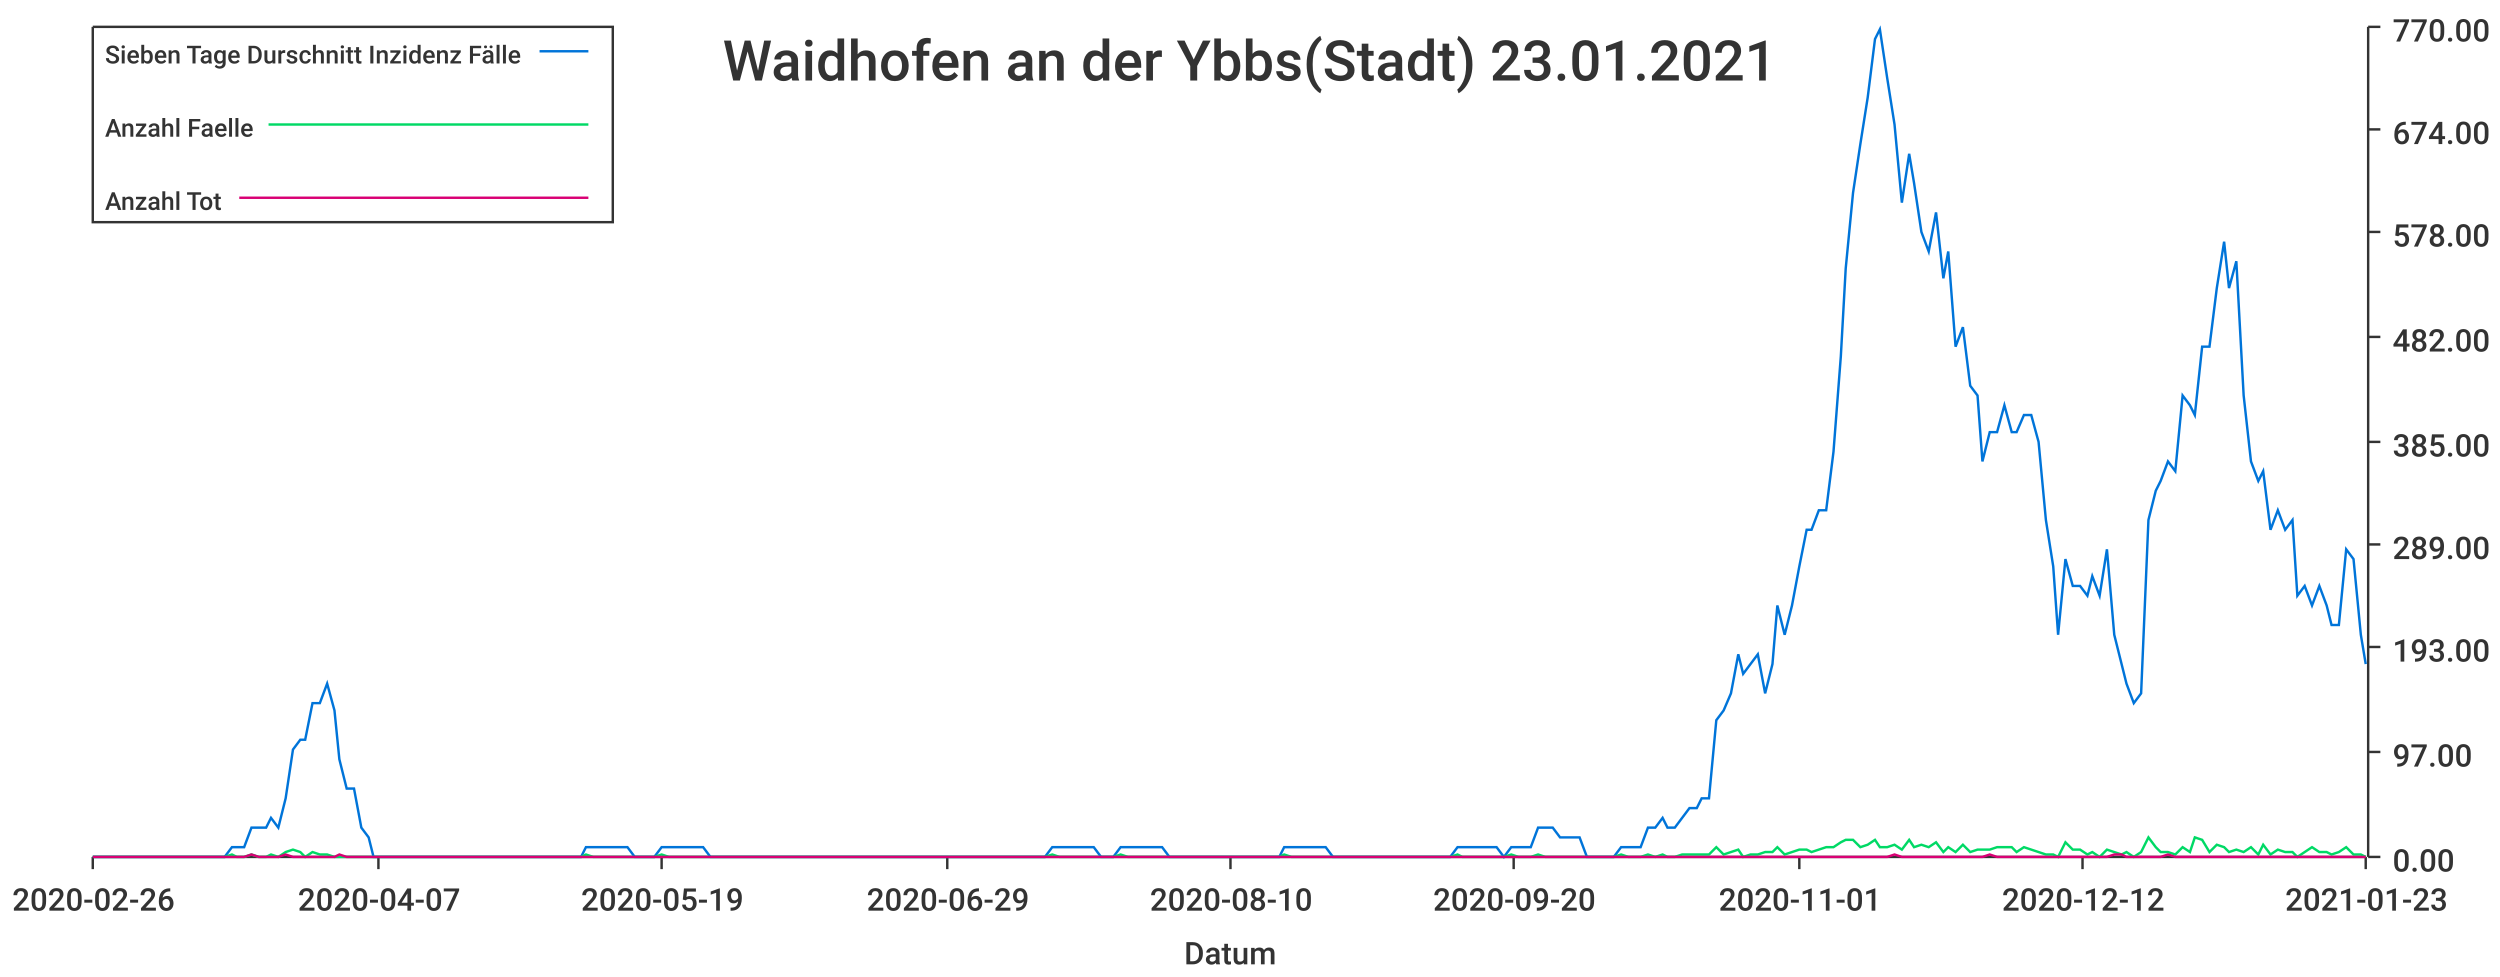
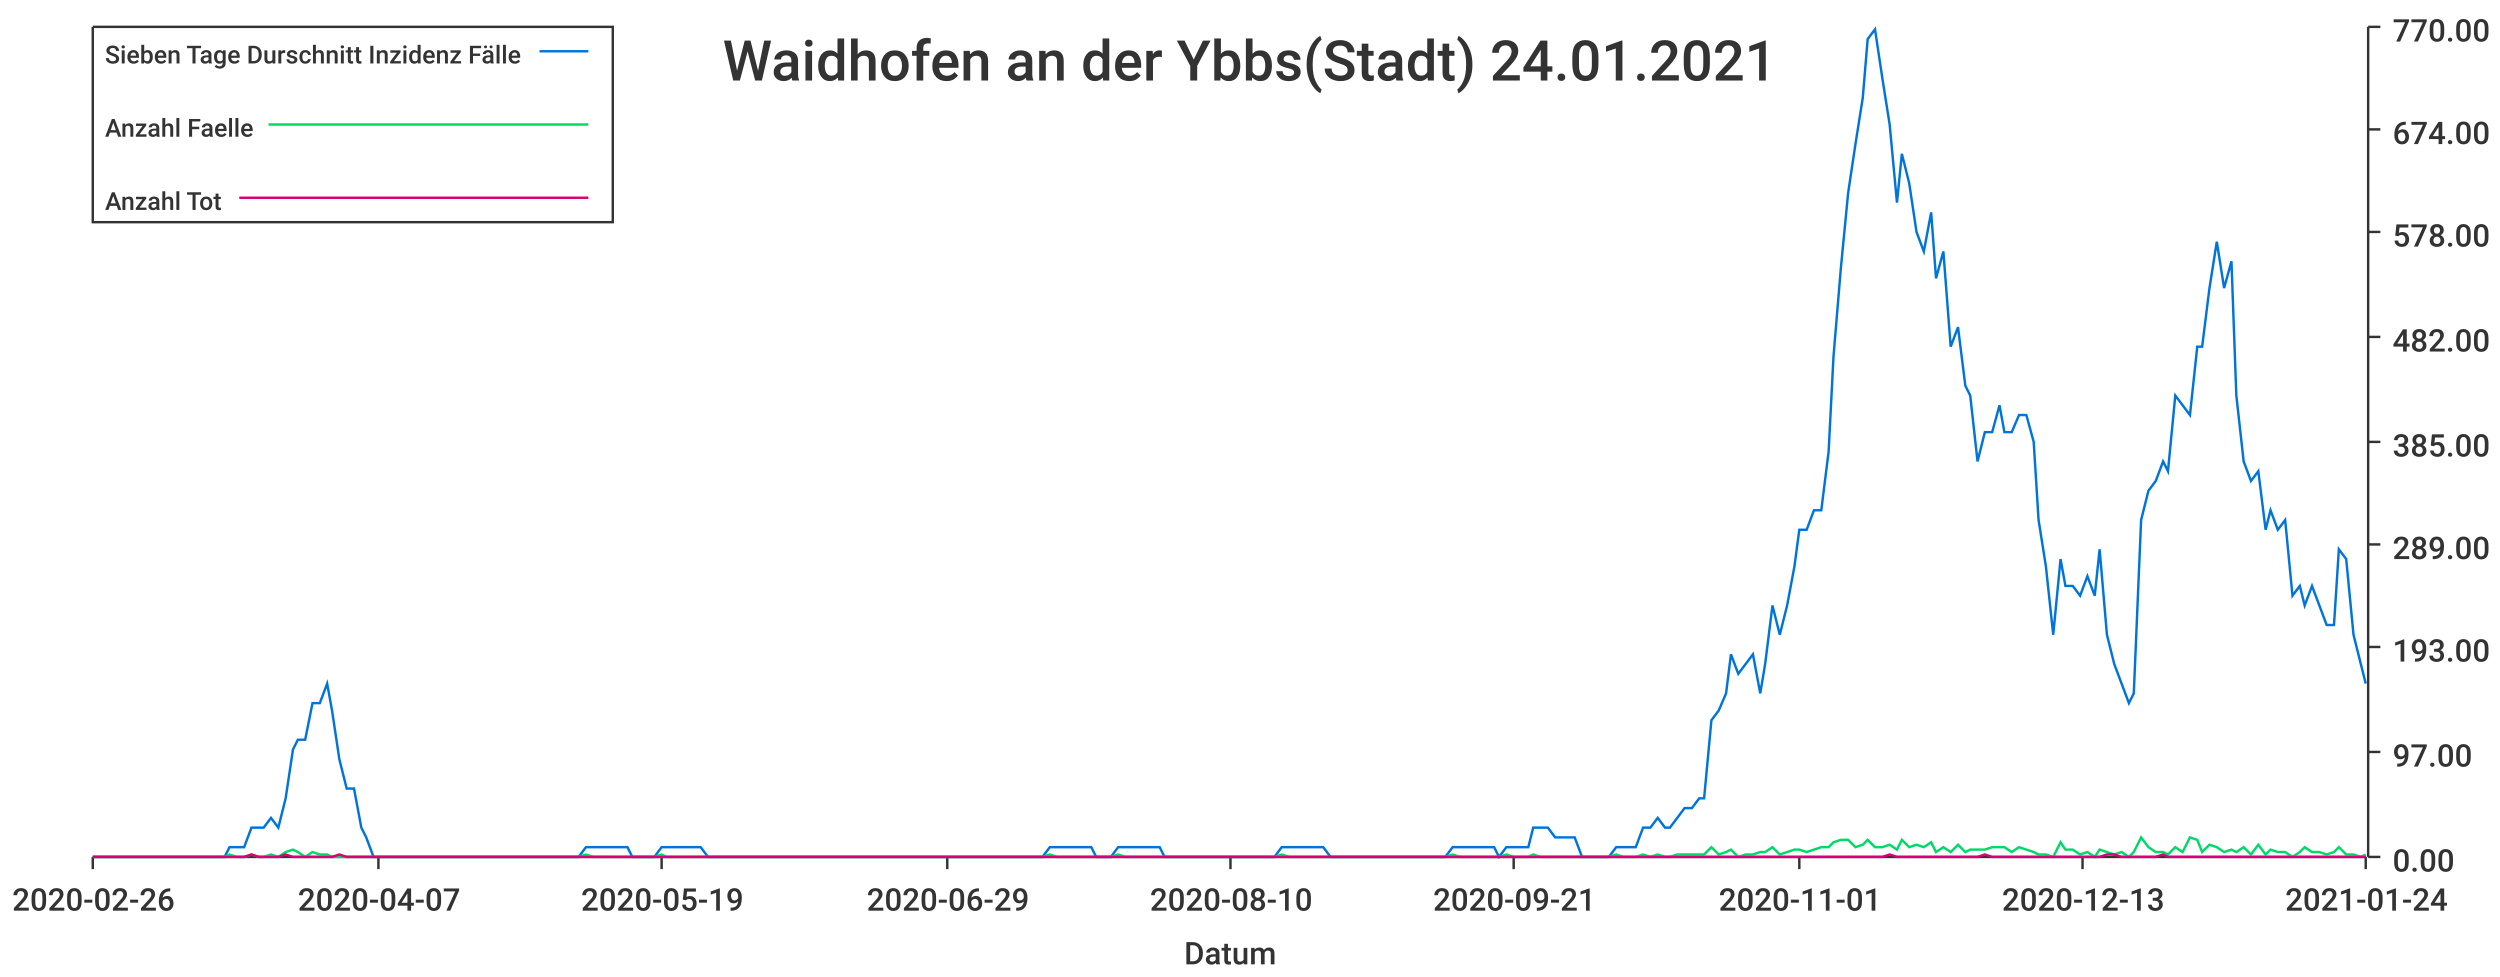
<svg xmlns="http://www.w3.org/2000/svg" width="1024" height="400">\n<path d="M 0 0 L 1024 0 L 1024 400 L 0 400 L 0 0" style="stroke-width:0;stroke:rgba(255,255,255,1.0);fill:rgba(255,255,255,1.0)" />
  <path d="M 38 11 L 969 11 L 969 351 L 38 351 L 38 11" style="stroke-width:0;stroke:rgba(255,255,255,1.0);fill:rgba(255,255,255,1.0)" />
  <path d="M 38 351 L 969 351" style="stroke-width:1;stroke:rgba(51,51,51,1.0);fill:none" />
  <path d="M 38 351 L 38 356" style="stroke-width:1;stroke:rgba(51,51,51,1.0);fill:none" />
  <text x="5" y="373" style="stroke-width:0;stroke:none;fill:rgba(51,51,51,1.0);font-size:12.8px;font-family:'Roboto Medium',sans-serif">2020-02-26</text>
  <path d="M 155 351 L 155 356" style="stroke-width:1;stroke:rgba(51,51,51,1.0);fill:none" />
  <text x="122" y="373" style="stroke-width:0;stroke:none;fill:rgba(51,51,51,1.0);font-size:12.8px;font-family:'Roboto Medium',sans-serif">2020-04-07</text>
  <path d="M 271 351 L 271 356" style="stroke-width:1;stroke:rgba(51,51,51,1.0);fill:none" />
  <text x="238" y="373" style="stroke-width:0;stroke:none;fill:rgba(51,51,51,1.0);font-size:12.8px;font-family:'Roboto Medium',sans-serif">2020-05-19</text>
  <path d="M 388 351 L 388 356" style="stroke-width:1;stroke:rgba(51,51,51,1.0);fill:none" />
  <text x="355" y="373" style="stroke-width:0;stroke:none;fill:rgba(51,51,51,1.0);font-size:12.8px;font-family:'Roboto Medium',sans-serif">2020-06-29</text>
  <path d="M 504 351 L 504 356" style="stroke-width:1;stroke:rgba(51,51,51,1.0);fill:none" />
  <text x="471" y="373" style="stroke-width:0;stroke:none;fill:rgba(51,51,51,1.0);font-size:12.8px;font-family:'Roboto Medium',sans-serif">2020-08-10</text>
  <path d="M 620 351 L 620 356" style="stroke-width:1;stroke:rgba(51,51,51,1.0);fill:none" />
-   <text x="587" y="373" style="stroke-width:0;stroke:none;fill:rgba(51,51,51,1.0);font-size:12.8px;font-family:'Roboto Medium',sans-serif">2020-09-20</text>
+   <text x="587" y="373" style="stroke-width:0;stroke:none;fill:rgba(51,51,51,1.0);font-size:12.8px;font-family:'Roboto Medium',sans-serif">2020-09-21</text>
  <path d="M 737 351 L 737 356" style="stroke-width:1;stroke:rgba(51,51,51,1.0);fill:none" />
  <text x="704" y="373" style="stroke-width:0;stroke:none;fill:rgba(51,51,51,1.0);font-size:12.8px;font-family:'Roboto Medium',sans-serif">2020-11-01</text>
  <path d="M 853 351 L 853 356" style="stroke-width:1;stroke:rgba(51,51,51,1.0);fill:none" />
-   <text x="820" y="373" style="stroke-width:0;stroke:none;fill:rgba(51,51,51,1.0);font-size:12.8px;font-family:'Roboto Medium',sans-serif">2020-12-12</text>
+   <text x="820" y="373" style="stroke-width:0;stroke:none;fill:rgba(51,51,51,1.0);font-size:12.8px;font-family:'Roboto Medium',sans-serif">2020-12-13</text>
  <path d="M 969 351 L 969 356" style="stroke-width:1;stroke:rgba(51,51,51,1.0);fill:none" />
-   <text x="936" y="373" style="stroke-width:0;stroke:none;fill:rgba(51,51,51,1.0);font-size:12.8px;font-family:'Roboto Medium',sans-serif">2021-01-23</text>
+   <text x="936" y="373" style="stroke-width:0;stroke:none;fill:rgba(51,51,51,1.0);font-size:12.8px;font-family:'Roboto Medium',sans-serif">2021-01-24</text>
  <text x="485" y="395" style="stroke-width:0;stroke:none;fill:rgba(51,51,51,1.0);font-size:12.8px;font-family:'Roboto Medium',sans-serif">Datum</text>
  <path d="M 970 351 L 970 11" style="stroke-width:1;stroke:rgba(51,51,51,1.0);fill:none" />
  <path d="M 970 351 L 975 351" style="stroke-width:1;stroke:rgba(51,51,51,1.0);fill:none" />
  <text x="980" y="357" style="stroke-width:0;stroke:none;fill:rgba(51,51,51,1.0);font-size:12.8px;font-family:'Roboto Medium',sans-serif">0.00</text>
  <path d="M 970 308 L 975 308" style="stroke-width:1;stroke:rgba(51,51,51,1.0);fill:none" />
  <text x="980" y="314" style="stroke-width:0;stroke:none;fill:rgba(51,51,51,1.0);font-size:12.8px;font-family:'Roboto Medium',sans-serif">97.00</text>
  <path d="M 970 265 L 975 265" style="stroke-width:1;stroke:rgba(51,51,51,1.0);fill:none" />
  <text x="980" y="271" style="stroke-width:0;stroke:none;fill:rgba(51,51,51,1.0);font-size:12.8px;font-family:'Roboto Medium',sans-serif">193.00</text>
  <path d="M 970 223 L 975 223" style="stroke-width:1;stroke:rgba(51,51,51,1.0);fill:none" />
  <text x="980" y="229" style="stroke-width:0;stroke:none;fill:rgba(51,51,51,1.0);font-size:12.8px;font-family:'Roboto Medium',sans-serif">289.00</text>
  <path d="M 970 181 L 975 181" style="stroke-width:1;stroke:rgba(51,51,51,1.0);fill:none" />
  <text x="980" y="187" style="stroke-width:0;stroke:none;fill:rgba(51,51,51,1.0);font-size:12.8px;font-family:'Roboto Medium',sans-serif">385.00</text>
  <path d="M 970 138 L 975 138" style="stroke-width:1;stroke:rgba(51,51,51,1.0);fill:none" />
  <text x="980" y="144" style="stroke-width:0;stroke:none;fill:rgba(51,51,51,1.0);font-size:12.8px;font-family:'Roboto Medium',sans-serif">482.00</text>
  <path d="M 970 95 L 975 95" style="stroke-width:1;stroke:rgba(51,51,51,1.0);fill:none" />
  <text x="980" y="101" style="stroke-width:0;stroke:none;fill:rgba(51,51,51,1.0);font-size:12.8px;font-family:'Roboto Medium',sans-serif">578.00</text>
  <path d="M 970 53 L 975 53" style="stroke-width:1;stroke:rgba(51,51,51,1.0);fill:none" />
  <text x="980" y="59" style="stroke-width:0;stroke:none;fill:rgba(51,51,51,1.0);font-size:12.8px;font-family:'Roboto Medium',sans-serif">674.00</text>
  <path d="M 970 11 L 975 11" style="stroke-width:1;stroke:rgba(51,51,51,1.0);fill:none" />
  <text x="980" y="17" style="stroke-width:0;stroke:none;fill:rgba(51,51,51,1.0);font-size:12.8px;font-family:'Roboto Medium',sans-serif">770.00</text>
-   <path d="M 38 351 L 41 351 L 44 351 L 47 351 L 50 351 L 53 351 L 55 351 L 58 351 L 61 351 L 64 351 L 67 351 L 69 351 L 72 351 L 75 351 L 78 351 L 81 351 L 83 351 L 86 351 L 89 351 L 92 351 L 95 347 L 97 347 L 100 347 L 103 339 L 106 339 L 109 339 L 111 335 L 114 339 L 117 327 L 120 307 L 123 303 L 125 303 L 128 288 L 131 288 L 134 280 L 137 291 L 139 311 L 142 323 L 145 323 L 148 339 L 151 343 L 153 351 L 156 351 L 159 351 L 162 351 L 165 351 L 167 351 L 170 351 L 173 351 L 176 351 L 179 351 L 182 351 L 184 351 L 187 351 L 190 351 L 193 351 L 196 351 L 198 351 L 201 351 L 204 351 L 207 351 L 210 351 L 212 351 L 215 351 L 218 351 L 221 351 L 224 351 L 226 351 L 229 351 L 232 351 L 235 351 L 238 351 L 240 347 L 243 347 L 246 347 L 249 347 L 252 347 L 254 347 L 257 347 L 260 351 L 263 351 L 266 351 L 268 351 L 271 347 L 274 347 L 277 347 L 280 347 L 282 347 L 285 347 L 288 347 L 291 351 L 294 351 L 296 351 L 299 351 L 302 351 L 305 351 L 308 351 L 311 351 L 313 351 L 316 351 L 319 351 L 322 351 L 325 351 L 327 351 L 330 351 L 333 351 L 336 351 L 339 351 L 341 351 L 344 351 L 347 351 L 350 351 L 353 351 L 355 351 L 358 351 L 361 351 L 364 351 L 367 351 L 369 351 L 372 351 L 375 351 L 378 351 L 381 351 L 383 351 L 386 351 L 389 351 L 392 351 L 395 351 L 397 351 L 400 351 L 403 351 L 406 351 L 409 351 L 411 351 L 414 351 L 417 351 L 420 351 L 423 351 L 425 351 L 428 351 L 431 347 L 434 347 L 437 347 L 440 347 L 442 347 L 445 347 L 448 347 L 451 351 L 454 351 L 456 351 L 459 347 L 462 347 L 465 347 L 468 347 L 470 347 L 473 347 L 476 347 L 479 351 L 482 351 L 484 351 L 487 351 L 490 351 L 493 351 L 496 351 L 498 351 L 501 351 L 504 351 L 507 351 L 510 351 L 512 351 L 515 351 L 518 351 L 521 351 L 524 351 L 526 347 L 529 347 L 532 347 L 535 347 L 538 347 L 540 347 L 543 347 L 546 351 L 549 351 L 552 351 L 554 351 L 557 351 L 560 351 L 563 351 L 566 351 L 568 351 L 571 351 L 574 351 L 577 351 L 580 351 L 583 351 L 585 351 L 588 351 L 591 351 L 594 351 L 597 347 L 599 347 L 602 347 L 605 347 L 608 347 L 611 347 L 613 347 L 616 351 L 619 347 L 622 347 L 625 347 L 627 347 L 630 339 L 633 339 L 636 339 L 639 343 L 641 343 L 644 343 L 647 343 L 650 351 L 653 351 L 655 351 L 658 351 L 661 351 L 664 347 L 667 347 L 669 347 L 672 347 L 675 339 L 678 339 L 681 335 L 683 339 L 686 339 L 689 335 L 692 331 L 695 331 L 697 327 L 700 327 L 703 295 L 706 291 L 709 284 L 712 268 L 714 276 L 717 272 L 720 268 L 723 284 L 726 272 L 728 248 L 731 260 L 734 248 L 737 232 L 740 217 L 742 217 L 745 209 L 748 209 L 751 185 L 754 146 L 756 110 L 759 79 L 762 59 L 765 40 L 768 16 L 770 12 L 773 32 L 776 51 L 779 83 L 782 63 L 784 75 L 787 95 L 790 103 L 793 87 L 796 114 L 798 103 L 801 142 L 804 134 L 807 158 L 810 162 L 812 189 L 815 177 L 818 177 L 821 166 L 824 177 L 826 177 L 829 170 L 832 170 L 835 181 L 838 213 L 841 232 L 843 260 L 846 229 L 849 240 L 852 240 L 855 244 L 857 236 L 860 244 L 863 225 L 866 260 L 869 272 L 871 280 L 874 288 L 877 284 L 880 213 L 883 201 L 885 197 L 888 189 L 891 193 L 894 162 L 897 166 L 899 170 L 902 142 L 905 142 L 908 118 L 911 99 L 913 118 L 916 107 L 919 162 L 922 189 L 925 197 L 927 193 L 930 217 L 933 209 L 936 217 L 939 213 L 941 244 L 944 240 L 947 248 L 950 240 L 953 248 L 955 256 L 958 256 L 961 225 L 964 229 L 967 260 L 969 272" style="stroke-width:1;stroke:rgba(0,116,217,1.0);fill:none" />
-   <path d="M 38 351 L 41 351 L 44 351 L 47 351 L 50 351 L 53 351 L 55 351 L 58 351 L 61 351 L 64 351 L 67 351 L 69 351 L 72 351 L 75 351 L 78 351 L 81 351 L 83 351 L 86 351 L 89 351 L 92 351 L 95 350 L 97 351 L 100 351 L 103 350 L 106 351 L 109 351 L 111 350 L 114 351 L 117 349 L 120 348 L 123 349 L 125 351 L 128 349 L 131 350 L 134 350 L 137 351 L 139 351 L 142 351 L 145 351 L 148 351 L 151 351 L 153 351 L 156 351 L 159 351 L 162 351 L 165 351 L 167 351 L 170 351 L 173 351 L 176 351 L 179 351 L 182 351 L 184 351 L 187 351 L 190 351 L 193 351 L 196 351 L 198 351 L 201 351 L 204 351 L 207 351 L 210 351 L 212 351 L 215 351 L 218 351 L 221 351 L 224 351 L 226 351 L 229 351 L 232 351 L 235 351 L 238 351 L 240 350 L 243 351 L 246 351 L 249 351 L 252 351 L 254 351 L 257 351 L 260 351 L 263 351 L 266 351 L 268 351 L 271 350 L 274 351 L 277 351 L 280 351 L 282 351 L 285 351 L 288 351 L 291 351 L 294 351 L 296 351 L 299 351 L 302 351 L 305 351 L 308 351 L 311 351 L 313 351 L 316 351 L 319 351 L 322 351 L 325 351 L 327 351 L 330 351 L 333 351 L 336 351 L 339 351 L 341 351 L 344 351 L 347 351 L 350 351 L 353 351 L 355 351 L 358 351 L 361 351 L 364 351 L 367 351 L 369 351 L 372 351 L 375 351 L 378 351 L 381 351 L 383 351 L 386 351 L 389 351 L 392 351 L 395 351 L 397 351 L 400 351 L 403 351 L 406 351 L 409 351 L 411 351 L 414 351 L 417 351 L 420 351 L 423 351 L 425 351 L 428 351 L 431 350 L 434 351 L 437 351 L 440 351 L 442 351 L 445 351 L 448 351 L 451 351 L 454 351 L 456 351 L 459 350 L 462 351 L 465 351 L 468 351 L 470 351 L 473 351 L 476 351 L 479 351 L 482 351 L 484 351 L 487 351 L 490 351 L 493 351 L 496 351 L 498 351 L 501 351 L 504 351 L 507 351 L 510 351 L 512 351 L 515 351 L 518 351 L 521 351 L 524 351 L 526 350 L 529 351 L 532 351 L 535 351 L 538 351 L 540 351 L 543 351 L 546 351 L 549 351 L 552 351 L 554 351 L 557 351 L 560 351 L 563 351 L 566 351 L 568 351 L 571 351 L 574 351 L 577 351 L 580 351 L 583 351 L 585 351 L 588 351 L 591 351 L 594 351 L 597 350 L 599 351 L 602 351 L 605 351 L 608 351 L 611 351 L 613 351 L 616 351 L 619 350 L 622 351 L 625 351 L 627 351 L 630 350 L 633 351 L 636 351 L 639 351 L 641 351 L 644 351 L 647 351 L 650 351 L 653 351 L 655 351 L 658 351 L 661 351 L 664 350 L 667 351 L 669 351 L 672 351 L 675 350 L 678 351 L 681 350 L 683 351 L 686 351 L 689 350 L 692 350 L 695 350 L 697 350 L 700 350 L 703 347 L 706 350 L 709 349 L 712 348 L 714 351 L 717 350 L 720 350 L 723 349 L 726 349 L 728 347 L 731 350 L 734 349 L 737 348 L 740 348 L 742 349 L 745 348 L 748 347 L 751 347 L 754 345 L 756 344 L 759 344 L 762 347 L 765 346 L 768 344 L 770 347 L 773 347 L 776 346 L 779 348 L 782 344 L 784 347 L 787 346 L 790 347 L 793 345 L 796 349 L 798 347 L 801 349 L 804 346 L 807 349 L 810 348 L 812 348 L 815 348 L 818 347 L 821 347 L 824 347 L 826 349 L 829 347 L 832 348 L 835 349 L 838 350 L 841 350 L 843 351 L 846 345 L 849 348 L 852 348 L 855 350 L 857 349 L 860 351 L 863 348 L 866 349 L 869 350 L 871 349 L 874 351 L 877 349 L 880 343 L 883 347 L 885 349 L 888 349 L 891 350 L 894 347 L 897 349 L 899 343 L 902 344 L 905 349 L 908 346 L 911 347 L 913 349 L 916 348 L 919 349 L 922 347 L 925 350 L 927 346 L 930 350 L 933 348 L 936 349 L 939 349 L 941 351 L 944 349 L 947 347 L 950 349 L 953 349 L 955 350 L 958 349 L 961 347 L 964 350 L 967 350 L 969 351" style="stroke-width:1;stroke:rgba(0,217,101,1.0);fill:none" />
-   <path d="M 38 351 L 41 351 L 44 351 L 47 351 L 50 351 L 53 351 L 55 351 L 58 351 L 61 351 L 64 351 L 67 351 L 69 351 L 72 351 L 75 351 L 78 351 L 81 351 L 83 351 L 86 351 L 89 351 L 92 351 L 95 351 L 97 351 L 100 351 L 103 350 L 106 351 L 109 351 L 111 351 L 114 351 L 117 350 L 120 351 L 123 351 L 125 351 L 128 351 L 131 351 L 134 351 L 137 351 L 139 350 L 142 351 L 145 351 L 148 351 L 151 351 L 153 351 L 156 351 L 159 351 L 162 351 L 165 351 L 167 351 L 170 351 L 173 351 L 176 351 L 179 351 L 182 351 L 184 351 L 187 351 L 190 351 L 193 351 L 196 351 L 198 351 L 201 351 L 204 351 L 207 351 L 210 351 L 212 351 L 215 351 L 218 351 L 221 351 L 224 351 L 226 351 L 229 351 L 232 351 L 235 351 L 238 351 L 240 351 L 243 351 L 246 351 L 249 351 L 252 351 L 254 351 L 257 351 L 260 351 L 263 351 L 266 351 L 268 351 L 271 351 L 274 351 L 277 351 L 280 351 L 282 351 L 285 351 L 288 351 L 291 351 L 294 351 L 296 351 L 299 351 L 302 351 L 305 351 L 308 351 L 311 351 L 313 351 L 316 351 L 319 351 L 322 351 L 325 351 L 327 351 L 330 351 L 333 351 L 336 351 L 339 351 L 341 351 L 344 351 L 347 351 L 350 351 L 353 351 L 355 351 L 358 351 L 361 351 L 364 351 L 367 351 L 369 351 L 372 351 L 375 351 L 378 351 L 381 351 L 383 351 L 386 351 L 389 351 L 392 351 L 395 351 L 397 351 L 400 351 L 403 351 L 406 351 L 409 351 L 411 351 L 414 351 L 417 351 L 420 351 L 423 351 L 425 351 L 428 351 L 431 351 L 434 351 L 437 351 L 440 351 L 442 351 L 445 351 L 448 351 L 451 351 L 454 351 L 456 351 L 459 351 L 462 351 L 465 351 L 468 351 L 470 351 L 473 351 L 476 351 L 479 351 L 482 351 L 484 351 L 487 351 L 490 351 L 493 351 L 496 351 L 498 351 L 501 351 L 504 351 L 507 351 L 510 351 L 512 351 L 515 351 L 518 351 L 521 351 L 524 351 L 526 351 L 529 351 L 532 351 L 535 351 L 538 351 L 540 351 L 543 351 L 546 351 L 549 351 L 552 351 L 554 351 L 557 351 L 560 351 L 563 351 L 566 351 L 568 351 L 571 351 L 574 351 L 577 351 L 580 351 L 583 351 L 585 351 L 588 351 L 591 351 L 594 351 L 597 351 L 599 351 L 602 351 L 605 351 L 608 351 L 611 351 L 613 351 L 616 351 L 619 351 L 622 351 L 625 351 L 627 351 L 630 351 L 633 351 L 636 351 L 639 351 L 641 351 L 644 351 L 647 351 L 650 351 L 653 351 L 655 351 L 658 351 L 661 351 L 664 351 L 667 351 L 669 351 L 672 351 L 675 351 L 678 351 L 681 351 L 683 351 L 686 351 L 689 351 L 692 351 L 695 351 L 697 351 L 700 351 L 703 351 L 706 351 L 709 351 L 712 351 L 714 351 L 717 351 L 720 351 L 723 351 L 726 351 L 728 351 L 731 351 L 734 351 L 737 351 L 740 351 L 742 351 L 745 351 L 748 351 L 751 351 L 754 351 L 756 351 L 759 351 L 762 351 L 765 351 L 768 351 L 770 351 L 773 351 L 776 350 L 779 351 L 782 351 L 784 351 L 787 351 L 790 351 L 793 351 L 796 351 L 798 351 L 801 351 L 804 351 L 807 351 L 810 351 L 812 351 L 815 350 L 818 351 L 821 351 L 824 351 L 826 351 L 829 351 L 832 351 L 835 351 L 838 351 L 841 351 L 843 351 L 846 351 L 849 351 L 852 351 L 855 351 L 857 351 L 860 351 L 863 351 L 866 350 L 869 350 L 871 351 L 874 351 L 877 351 L 880 351 L 883 351 L 885 351 L 888 350 L 891 351 L 894 351 L 897 351 L 899 351 L 902 351 L 905 351 L 908 351 L 911 351 L 913 351 L 916 351 L 919 351 L 922 351 L 925 351 L 927 351 L 930 351 L 933 351 L 936 351 L 939 351 L 941 351 L 944 351 L 947 351 L 950 351 L 953 351 L 955 351 L 958 351 L 961 351 L 964 351 L 967 351 L 969 351" style="stroke-width:1;stroke:rgba(217,0,116,1.0);fill:none" />
-   <text x="296" y="33" style="stroke-width:0;stroke:none;fill:rgba(51,51,51,1.0);font-size:23.0px;font-family:'Roboto Medium',sans-serif">Waidhofen an der Ybbs(Stadt) 23.01.2021</text>
+   <path d="M 38 351 L 41 351 L 44 351 L 47 351 L 50 351 L 52 351 L 55 351 L 58 351 L 61 351 L 64 351 L 66 351 L 69 351 L 72 351 L 75 351 L 78 351 L 80 351 L 83 351 L 86 351 L 89 351 L 92 351 L 94 347 L 97 347 L 100 347 L 103 339 L 106 339 L 108 339 L 111 335 L 114 339 L 117 327 L 120 307 L 122 303 L 125 303 L 128 288 L 131 288 L 134 280 L 136 291 L 139 311 L 142 323 L 145 323 L 148 339 L 150 343 L 153 351 L 156 351 L 159 351 L 162 351 L 164 351 L 167 351 L 170 351 L 173 351 L 175 351 L 178 351 L 181 351 L 184 351 L 187 351 L 189 351 L 192 351 L 195 351 L 198 351 L 201 351 L 203 351 L 206 351 L 209 351 L 212 351 L 215 351 L 217 351 L 220 351 L 223 351 L 226 351 L 229 351 L 231 351 L 234 351 L 237 351 L 240 347 L 243 347 L 245 347 L 248 347 L 251 347 L 254 347 L 257 347 L 259 351 L 262 351 L 265 351 L 268 351 L 271 347 L 273 347 L 276 347 L 279 347 L 282 347 L 285 347 L 287 347 L 290 351 L 293 351 L 296 351 L 299 351 L 301 351 L 304 351 L 307 351 L 310 351 L 312 351 L 315 351 L 318 351 L 321 351 L 324 351 L 326 351 L 329 351 L 332 351 L 335 351 L 338 351 L 340 351 L 343 351 L 346 351 L 349 351 L 352 351 L 354 351 L 357 351 L 360 351 L 363 351 L 366 351 L 368 351 L 371 351 L 374 351 L 377 351 L 380 351 L 382 351 L 385 351 L 388 351 L 391 351 L 394 351 L 396 351 L 399 351 L 402 351 L 405 351 L 408 351 L 410 351 L 413 351 L 416 351 L 419 351 L 422 351 L 424 351 L 427 351 L 430 347 L 433 347 L 436 347 L 438 347 L 441 347 L 444 347 L 447 347 L 449 351 L 452 351 L 455 351 L 458 347 L 461 347 L 463 347 L 466 347 L 469 347 L 472 347 L 475 347 L 477 351 L 480 351 L 483 351 L 486 351 L 489 351 L 491 351 L 494 351 L 497 351 L 500 351 L 503 351 L 505 351 L 508 351 L 511 351 L 514 351 L 517 351 L 519 351 L 522 351 L 525 347 L 528 347 L 531 347 L 533 347 L 536 347 L 539 347 L 542 347 L 545 351 L 547 351 L 550 351 L 553 351 L 556 351 L 559 351 L 561 351 L 564 351 L 567 351 L 570 351 L 572 351 L 575 351 L 578 351 L 581 351 L 584 351 L 586 351 L 589 351 L 592 351 L 595 347 L 598 347 L 600 347 L 603 347 L 606 347 L 609 347 L 612 347 L 614 351 L 617 347 L 620 347 L 623 347 L 626 347 L 628 339 L 631 339 L 634 339 L 637 343 L 640 343 L 642 343 L 645 343 L 648 351 L 651 351 L 654 351 L 656 351 L 659 351 L 662 347 L 665 347 L 668 347 L 670 347 L 673 339 L 676 339 L 679 335 L 682 339 L 684 339 L 687 335 L 690 331 L 693 331 L 696 327 L 698 327 L 701 295 L 704 291 L 707 284 L 709 268 L 712 276 L 715 272 L 718 268 L 721 284 L 723 272 L 726 248 L 729 260 L 732 248 L 735 232 L 737 217 L 740 217 L 743 209 L 746 209 L 749 185 L 751 146 L 754 110 L 757 79 L 760 59 L 763 40 L 765 16 L 768 12 L 771 32 L 774 51 L 777 83 L 779 63 L 782 75 L 785 95 L 788 103 L 791 87 L 793 114 L 796 103 L 799 142 L 802 134 L 805 158 L 807 162 L 810 189 L 813 177 L 816 177 L 819 166 L 821 177 L 824 177 L 827 170 L 830 170 L 833 181 L 835 213 L 838 232 L 841 260 L 844 229 L 846 240 L 849 240 L 852 244 L 855 236 L 858 244 L 860 225 L 863 260 L 866 272 L 869 280 L 872 288 L 874 284 L 877 213 L 880 201 L 883 197 L 886 189 L 888 193 L 891 162 L 894 166 L 897 170 L 900 142 L 902 142 L 905 118 L 908 99 L 911 118 L 914 107 L 916 162 L 919 189 L 922 197 L 925 193 L 928 217 L 930 209 L 933 217 L 936 213 L 939 244 L 942 240 L 944 248 L 947 240 L 950 248 L 953 256 L 956 256 L 958 225 L 961 229 L 964 260 L 967 272 L 969 280" style="stroke-width:1;stroke:rgba(0,116,217,1.0);fill:none" />
+   <path d="M 38 351 L 41 351 L 44 351 L 47 351 L 50 351 L 52 351 L 55 351 L 58 351 L 61 351 L 64 351 L 66 351 L 69 351 L 72 351 L 75 351 L 78 351 L 80 351 L 83 351 L 86 351 L 89 351 L 92 351 L 94 350 L 97 351 L 100 351 L 103 350 L 106 351 L 108 351 L 111 350 L 114 351 L 117 349 L 120 348 L 122 349 L 125 351 L 128 349 L 131 350 L 134 350 L 136 351 L 139 351 L 142 351 L 145 351 L 148 351 L 150 351 L 153 351 L 156 351 L 159 351 L 162 351 L 164 351 L 167 351 L 170 351 L 173 351 L 175 351 L 178 351 L 181 351 L 184 351 L 187 351 L 189 351 L 192 351 L 195 351 L 198 351 L 201 351 L 203 351 L 206 351 L 209 351 L 212 351 L 215 351 L 217 351 L 220 351 L 223 351 L 226 351 L 229 351 L 231 351 L 234 351 L 237 351 L 240 350 L 243 351 L 245 351 L 248 351 L 251 351 L 254 351 L 257 351 L 259 351 L 262 351 L 265 351 L 268 351 L 271 350 L 273 351 L 276 351 L 279 351 L 282 351 L 285 351 L 287 351 L 290 351 L 293 351 L 296 351 L 299 351 L 301 351 L 304 351 L 307 351 L 310 351 L 312 351 L 315 351 L 318 351 L 321 351 L 324 351 L 326 351 L 329 351 L 332 351 L 335 351 L 338 351 L 340 351 L 343 351 L 346 351 L 349 351 L 352 351 L 354 351 L 357 351 L 360 351 L 363 351 L 366 351 L 368 351 L 371 351 L 374 351 L 377 351 L 380 351 L 382 351 L 385 351 L 388 351 L 391 351 L 394 351 L 396 351 L 399 351 L 402 351 L 405 351 L 408 351 L 410 351 L 413 351 L 416 351 L 419 351 L 422 351 L 424 351 L 427 351 L 430 350 L 433 351 L 436 351 L 438 351 L 441 351 L 444 351 L 447 351 L 449 351 L 452 351 L 455 351 L 458 350 L 461 351 L 463 351 L 466 351 L 469 351 L 472 351 L 475 351 L 477 351 L 480 351 L 483 351 L 486 351 L 489 351 L 491 351 L 494 351 L 497 351 L 500 351 L 503 351 L 505 351 L 508 351 L 511 351 L 514 351 L 517 351 L 519 351 L 522 351 L 525 350 L 528 351 L 531 351 L 533 351 L 536 351 L 539 351 L 542 351 L 545 351 L 547 351 L 550 351 L 553 351 L 556 351 L 559 351 L 561 351 L 564 351 L 567 351 L 570 351 L 572 351 L 575 351 L 578 351 L 581 351 L 584 351 L 586 351 L 589 351 L 592 351 L 595 350 L 598 351 L 600 351 L 603 351 L 606 351 L 609 351 L 612 351 L 614 351 L 617 350 L 620 351 L 623 351 L 626 351 L 628 350 L 631 351 L 634 351 L 637 351 L 640 351 L 642 351 L 645 351 L 648 351 L 651 351 L 654 351 L 656 351 L 659 351 L 662 350 L 665 351 L 668 351 L 670 351 L 673 350 L 676 351 L 679 350 L 682 351 L 684 351 L 687 350 L 690 350 L 693 350 L 696 350 L 698 350 L 701 347 L 704 350 L 707 349 L 709 348 L 712 351 L 715 350 L 718 350 L 721 349 L 723 349 L 726 347 L 729 350 L 732 349 L 735 348 L 737 348 L 740 349 L 743 348 L 746 347 L 749 347 L 751 345 L 754 344 L 757 344 L 760 347 L 763 346 L 765 344 L 768 347 L 771 347 L 774 346 L 777 348 L 779 344 L 782 347 L 785 346 L 788 347 L 791 345 L 793 349 L 796 347 L 799 349 L 802 346 L 805 349 L 807 348 L 810 348 L 813 348 L 816 347 L 819 347 L 821 347 L 824 349 L 827 347 L 830 348 L 833 349 L 835 350 L 838 350 L 841 351 L 844 345 L 846 348 L 849 348 L 852 350 L 855 349 L 858 351 L 860 348 L 863 349 L 866 350 L 869 349 L 872 351 L 874 349 L 877 343 L 880 347 L 883 349 L 886 349 L 888 350 L 891 347 L 894 349 L 897 343 L 900 344 L 902 349 L 905 346 L 908 347 L 911 349 L 914 348 L 916 349 L 919 347 L 922 350 L 925 346 L 928 350 L 930 348 L 933 349 L 936 349 L 939 351 L 942 349 L 944 347 L 947 349 L 950 349 L 953 350 L 956 349 L 958 347 L 961 350 L 964 350 L 967 351 L 969 350" style="stroke-width:1;stroke:rgba(0,217,101,1.0);fill:none" />
+   <path d="M 38 351 L 41 351 L 44 351 L 47 351 L 50 351 L 52 351 L 55 351 L 58 351 L 61 351 L 64 351 L 66 351 L 69 351 L 72 351 L 75 351 L 78 351 L 80 351 L 83 351 L 86 351 L 89 351 L 92 351 L 94 351 L 97 351 L 100 351 L 103 350 L 106 351 L 108 351 L 111 351 L 114 351 L 117 350 L 120 351 L 122 351 L 125 351 L 128 351 L 131 351 L 134 351 L 136 351 L 139 350 L 142 351 L 145 351 L 148 351 L 150 351 L 153 351 L 156 351 L 159 351 L 162 351 L 164 351 L 167 351 L 170 351 L 173 351 L 175 351 L 178 351 L 181 351 L 184 351 L 187 351 L 189 351 L 192 351 L 195 351 L 198 351 L 201 351 L 203 351 L 206 351 L 209 351 L 212 351 L 215 351 L 217 351 L 220 351 L 223 351 L 226 351 L 229 351 L 231 351 L 234 351 L 237 351 L 240 351 L 243 351 L 245 351 L 248 351 L 251 351 L 254 351 L 257 351 L 259 351 L 262 351 L 265 351 L 268 351 L 271 351 L 273 351 L 276 351 L 279 351 L 282 351 L 285 351 L 287 351 L 290 351 L 293 351 L 296 351 L 299 351 L 301 351 L 304 351 L 307 351 L 310 351 L 312 351 L 315 351 L 318 351 L 321 351 L 324 351 L 326 351 L 329 351 L 332 351 L 335 351 L 338 351 L 340 351 L 343 351 L 346 351 L 349 351 L 352 351 L 354 351 L 357 351 L 360 351 L 363 351 L 366 351 L 368 351 L 371 351 L 374 351 L 377 351 L 380 351 L 382 351 L 385 351 L 388 351 L 391 351 L 394 351 L 396 351 L 399 351 L 402 351 L 405 351 L 408 351 L 410 351 L 413 351 L 416 351 L 419 351 L 422 351 L 424 351 L 427 351 L 430 351 L 433 351 L 436 351 L 438 351 L 441 351 L 444 351 L 447 351 L 449 351 L 452 351 L 455 351 L 458 351 L 461 351 L 463 351 L 466 351 L 469 351 L 472 351 L 475 351 L 477 351 L 480 351 L 483 351 L 486 351 L 489 351 L 491 351 L 494 351 L 497 351 L 500 351 L 503 351 L 505 351 L 508 351 L 511 351 L 514 351 L 517 351 L 519 351 L 522 351 L 525 351 L 528 351 L 531 351 L 533 351 L 536 351 L 539 351 L 542 351 L 545 351 L 547 351 L 550 351 L 553 351 L 556 351 L 559 351 L 561 351 L 564 351 L 567 351 L 570 351 L 572 351 L 575 351 L 578 351 L 581 351 L 584 351 L 586 351 L 589 351 L 592 351 L 595 351 L 598 351 L 600 351 L 603 351 L 606 351 L 609 351 L 612 351 L 614 351 L 617 351 L 620 351 L 623 351 L 626 351 L 628 351 L 631 351 L 634 351 L 637 351 L 640 351 L 642 351 L 645 351 L 648 351 L 651 351 L 654 351 L 656 351 L 659 351 L 662 351 L 665 351 L 668 351 L 670 351 L 673 351 L 676 351 L 679 351 L 682 351 L 684 351 L 687 351 L 690 351 L 693 351 L 696 351 L 698 351 L 701 351 L 704 351 L 707 351 L 709 351 L 712 351 L 715 351 L 718 351 L 721 351 L 723 351 L 726 351 L 729 351 L 732 351 L 735 351 L 737 351 L 740 351 L 743 351 L 746 351 L 749 351 L 751 351 L 754 351 L 757 351 L 760 351 L 763 351 L 765 351 L 768 351 L 771 351 L 774 350 L 777 351 L 779 351 L 782 351 L 785 351 L 788 351 L 791 351 L 793 351 L 796 351 L 799 351 L 802 351 L 805 351 L 807 351 L 810 351 L 813 350 L 816 351 L 819 351 L 821 351 L 824 351 L 827 351 L 830 351 L 833 351 L 835 351 L 838 351 L 841 351 L 844 351 L 846 351 L 849 351 L 852 351 L 855 351 L 858 351 L 860 351 L 863 350 L 866 350 L 869 351 L 872 351 L 874 351 L 877 351 L 880 351 L 883 351 L 886 350 L 888 351 L 891 351 L 894 351 L 897 351 L 900 351 L 902 351 L 905 351 L 908 351 L 911 351 L 914 351 L 916 351 L 919 351 L 922 351 L 925 351 L 928 351 L 930 351 L 933 351 L 936 351 L 939 351 L 942 351 L 944 351 L 947 351 L 950 351 L 953 351 L 956 351 L 958 351 L 961 351 L 964 351 L 967 351 L 969 351" style="stroke-width:1;stroke:rgba(217,0,116,1.0);fill:none" />
+   <text x="296" y="33" style="stroke-width:0;stroke:none;fill:rgba(51,51,51,1.0);font-size:23.0px;font-family:'Roboto Medium',sans-serif">Waidhofen an der Ybbs(Stadt) 24.01.2021</text>
  <path d="M 38 11 L 251 11 L 251 91 L 38 91 L 38 11" style="stroke-width:1;stroke:rgba(51,51,51,1.0);fill:rgba(255,255,255,1.0)" />
  <text x="43" y="26" style="stroke-width:0;stroke:none;fill:rgba(51,51,51,1.0);font-size:10.2px;font-family:'Roboto Medium',sans-serif">Sieben Tage Durschnitt Inzidenz Fälle</text>
  <path d="M 221 21 L 241 21" style="stroke-width:1;stroke:rgba(0,116,217,1.0);fill:none" />
  <text x="43" y="56" style="stroke-width:0;stroke:none;fill:rgba(51,51,51,1.0);font-size:10.2px;font-family:'Roboto Medium',sans-serif">Anzahl Faelle</text>
  <path d="M 110 51 L 241 51" style="stroke-width:1;stroke:rgba(0,217,101,1.0);fill:none" />
  <text x="43" y="86" style="stroke-width:0;stroke:none;fill:rgba(51,51,51,1.0);font-size:10.2px;font-family:'Roboto Medium',sans-serif">Anzahl Tot</text>
  <path d="M 98 81 L 241 81" style="stroke-width:1;stroke:rgba(217,0,116,1.0);fill:none" />
</svg>
